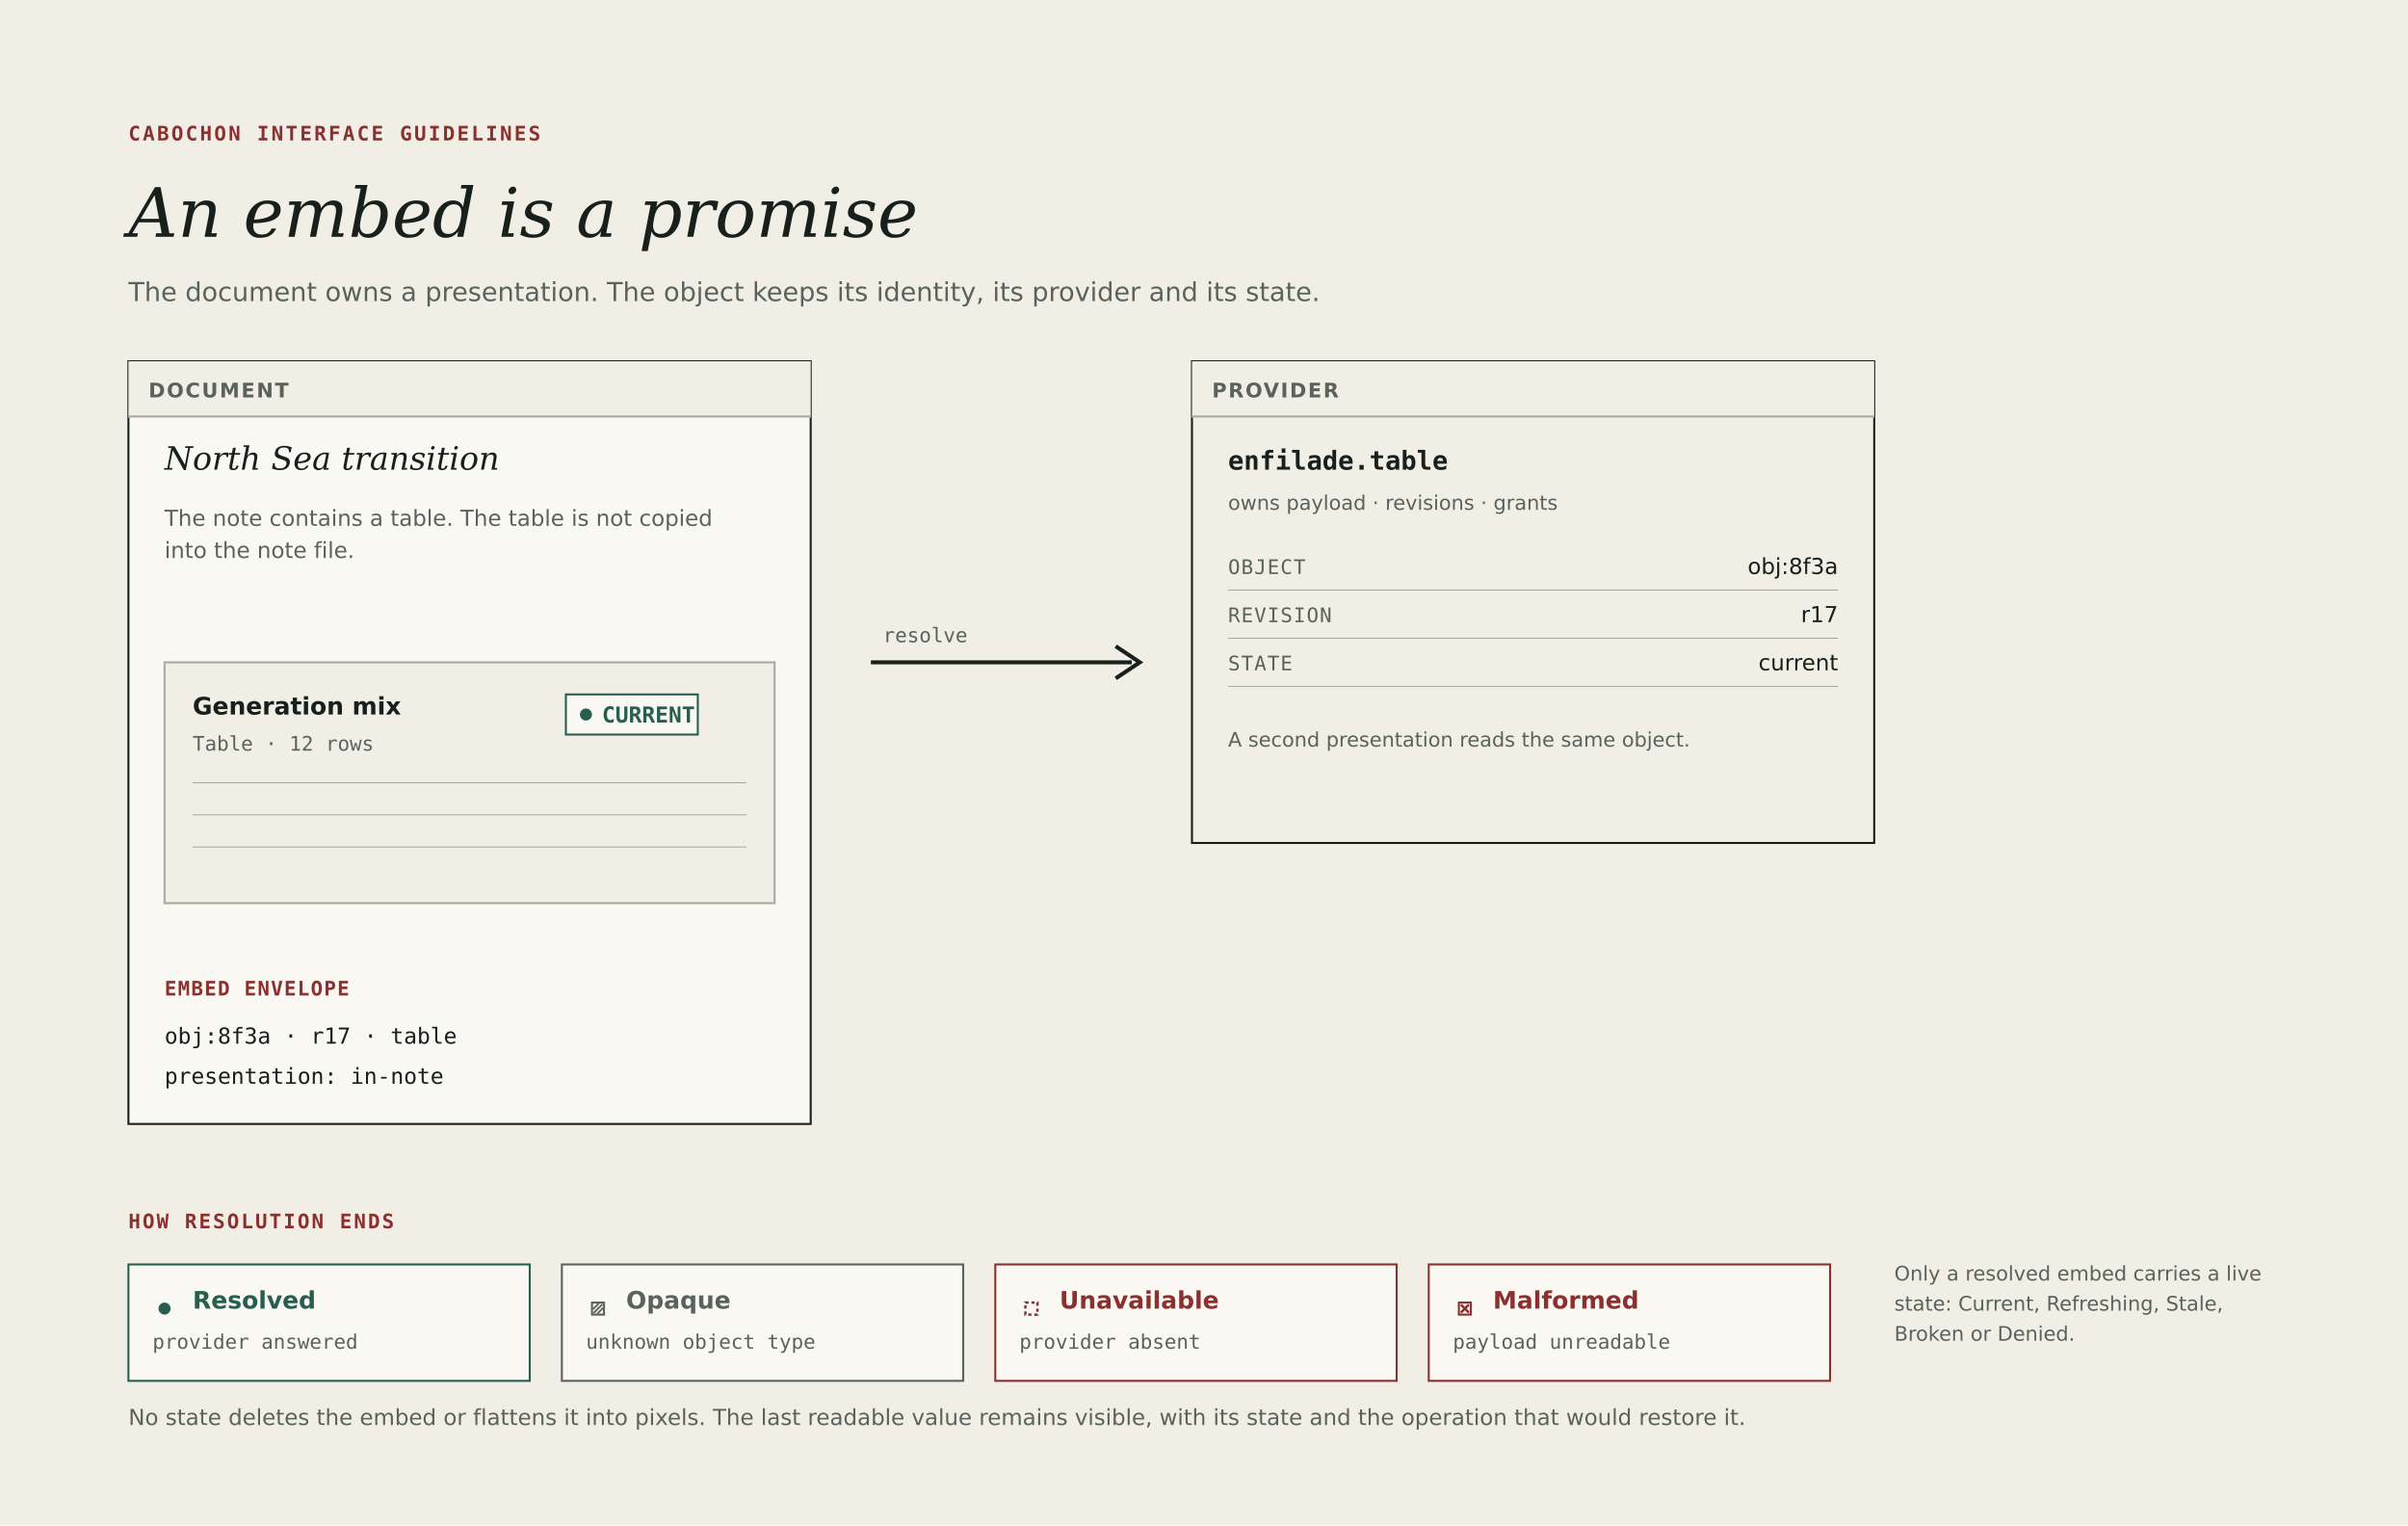
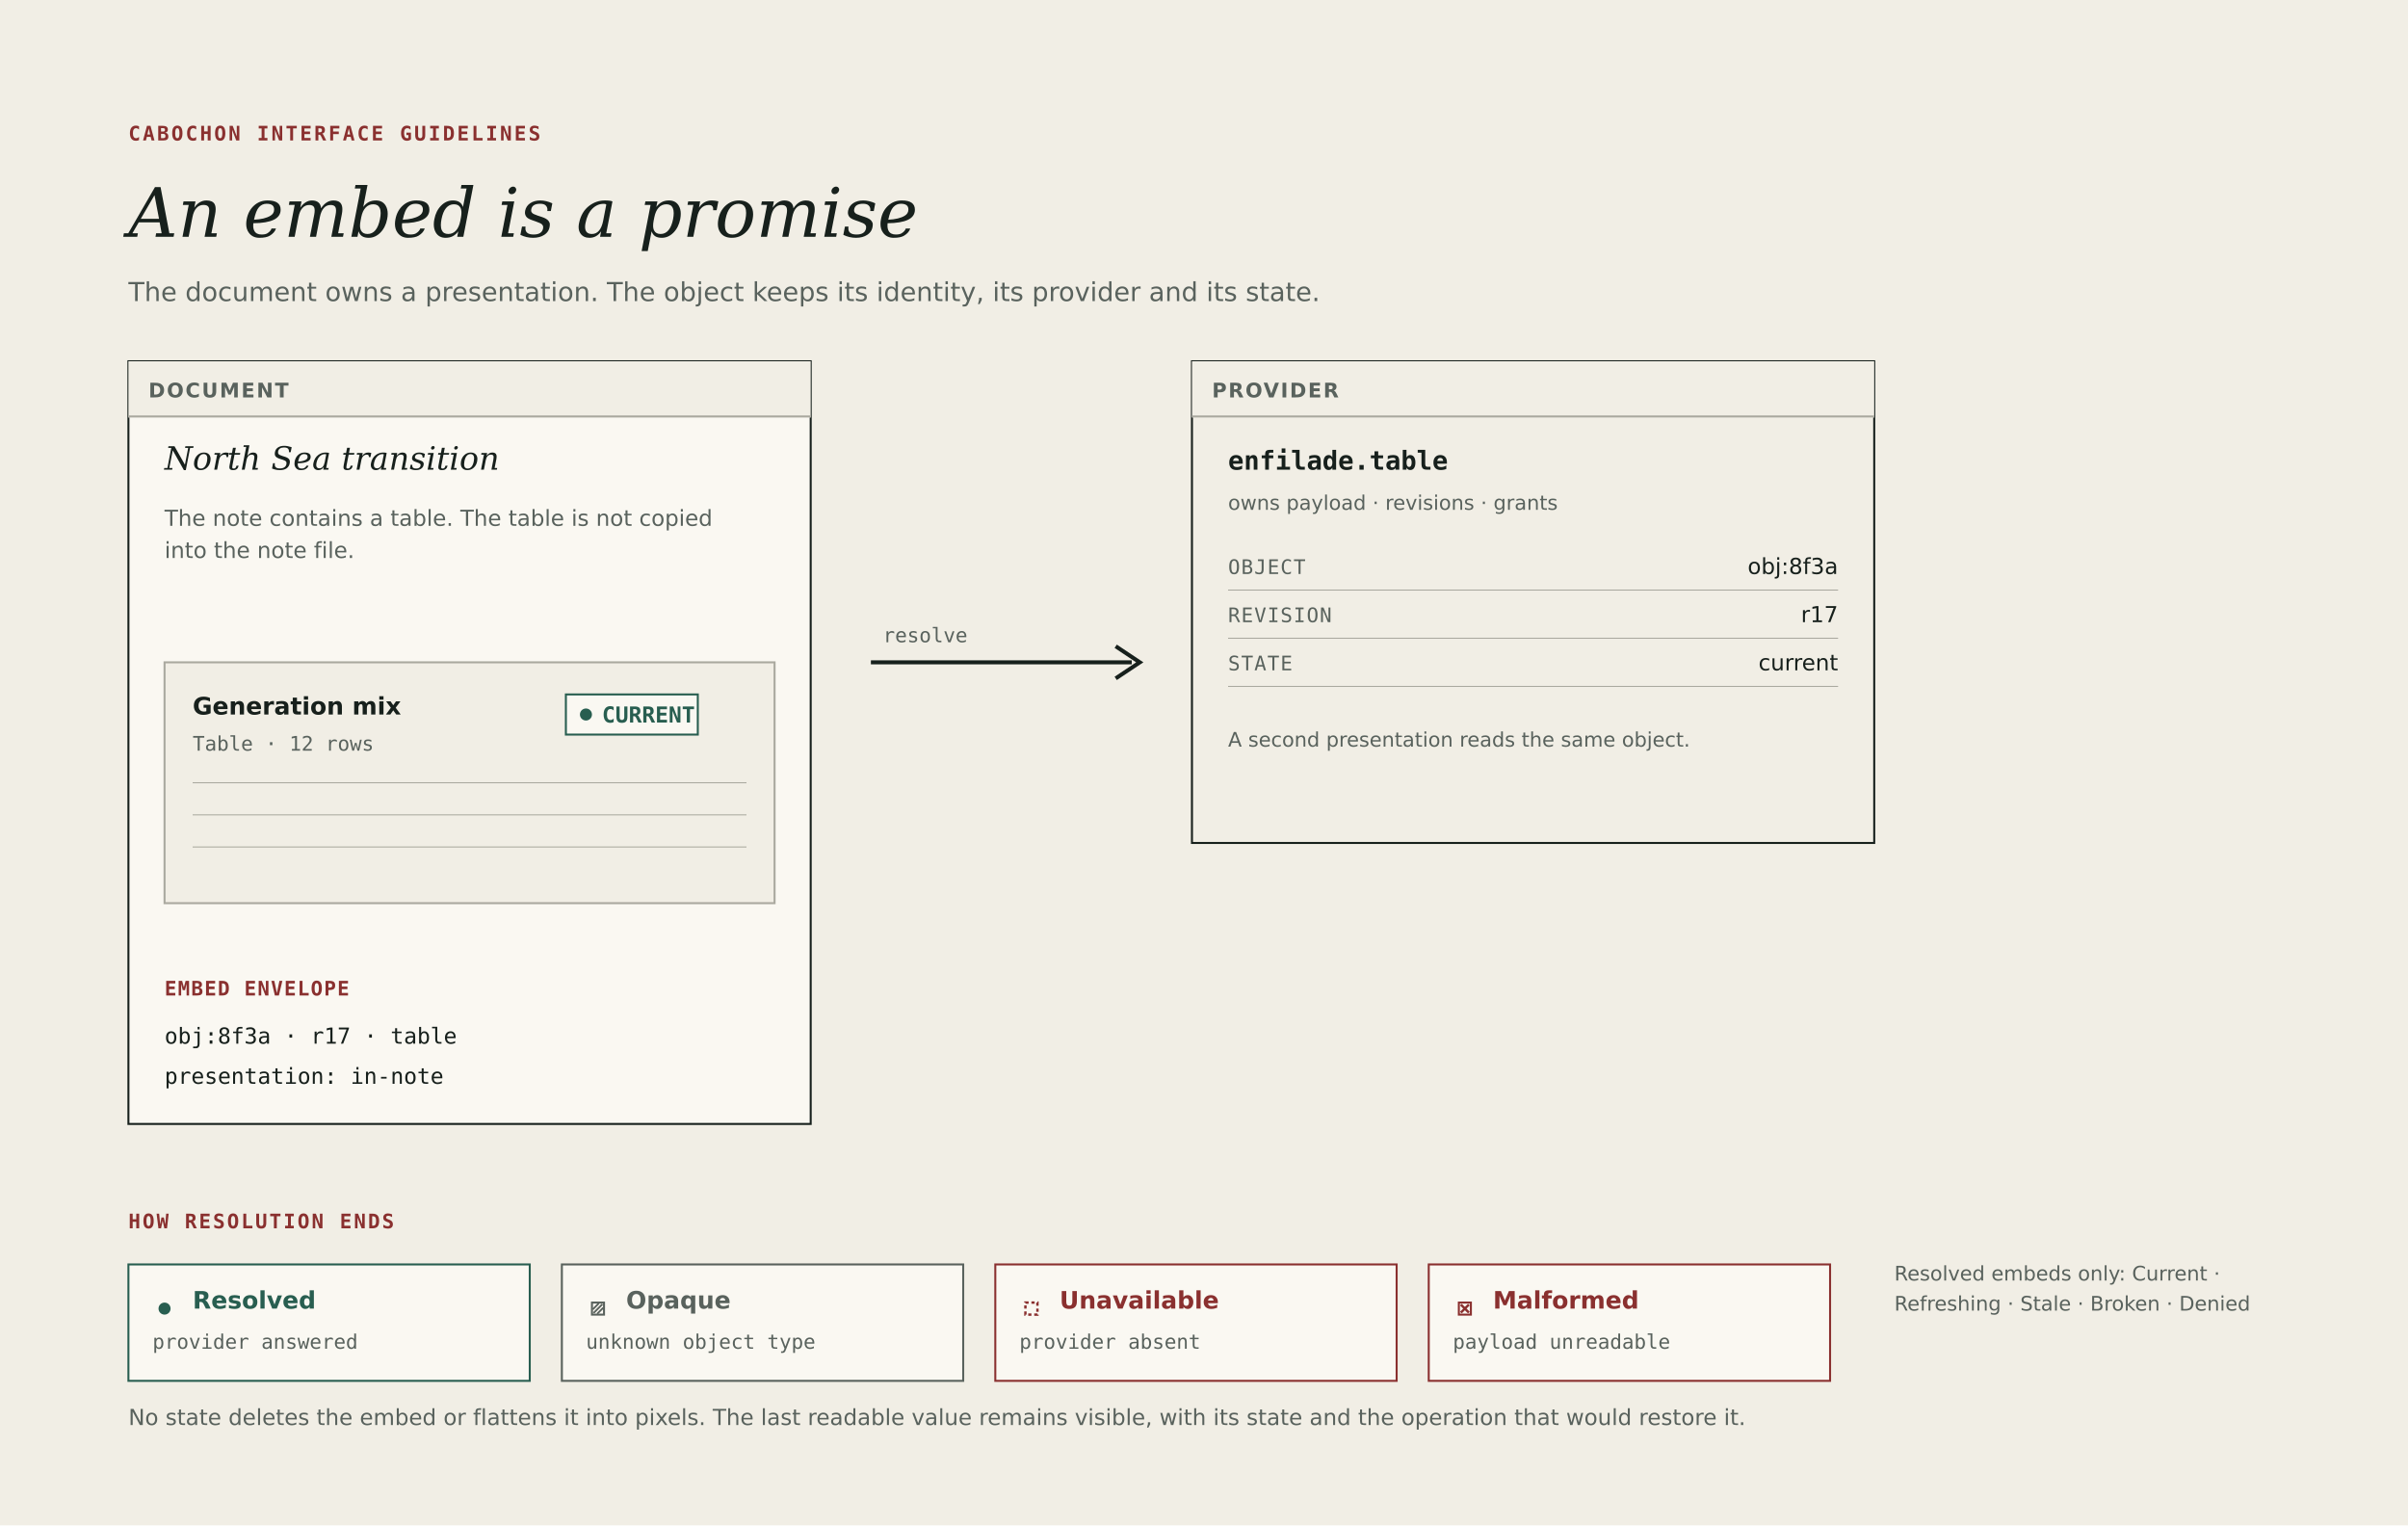
<svg xmlns="http://www.w3.org/2000/svg" viewBox="0 0 1200 760" width="1200" height="760" role="img" data-figure-class="schematic" data-figure-profile="semantic" aria-labelledby="title desc">
  <rect width="1200" height="760" fill="#F1EEE5" />
  <text x="64" y="70" fill="#8A302F" font-family="'DejaVu Sans Mono', 'Liberation Mono', monospace" font-size="10" font-weight="bold" text-anchor="start" font-style="normal" letter-spacing="1.1">CABOCHON INTERFACE GUIDELINES</text>
  <text x="64" y="118" fill="#17201C" font-family="Georgia, 'DejaVu Serif', 'Times New Roman', serif" font-size="34" font-weight="normal" text-anchor="start" font-style="italic">An embed is a promise</text>
  <text x="64" y="150" fill="#59625D" font-family="'DejaVu Sans', 'Liberation Sans', Arial, sans-serif" font-size="13" font-weight="normal" text-anchor="start" font-style="normal">The document owns a presentation. The object keeps its identity, its provider and its state.</text>
  <rect x="64" y="180" width="340" height="380" fill="#FAF8F2" stroke="#17201C" stroke-width="1" rx="0" />
  <rect x="64" y="180" width="340" height="28" fill="#F1EEE5" stroke-width="1" rx="0" />
  <line x1="64" y1="207.5" x2="404" y2="207.5" stroke="#AAA99F" stroke-width="1" />
  <text x="74" y="198" fill="#59625D" font-family="'DejaVu Sans', 'Liberation Sans', Arial, sans-serif" font-size="10" font-weight="bold" text-anchor="start" font-style="normal" letter-spacing="0.8">DOCUMENT</text>
  <text x="82" y="234" fill="#17201C" font-family="Georgia, 'DejaVu Serif', 'Times New Roman', serif" font-size="16" font-weight="normal" text-anchor="start" font-style="italic">North Sea transition</text>
  <text x="82" y="262" fill="#59625D" font-family="'DejaVu Sans', 'Liberation Sans', Arial, sans-serif" font-size="11" font-weight="normal" text-anchor="start" font-style="normal">The note contains a table. The table is not copied</text>
  <text x="82" y="278" fill="#59625D" font-family="'DejaVu Sans', 'Liberation Sans', Arial, sans-serif" font-size="11" font-weight="normal" text-anchor="start" font-style="normal">into the note file.</text>
  <rect x="82" y="330" width="304" height="120" fill="#F1EEE5" stroke="#AAA99F" stroke-width="1" rx="0" />
  <text x="96" y="356" fill="#17201C" font-family="'DejaVu Sans', 'Liberation Sans', Arial, sans-serif" font-size="12" font-weight="bold" text-anchor="start" font-style="normal">Generation mix</text>
  <text x="96" y="374" fill="#59625D" font-family="'DejaVu Sans Mono', 'Liberation Mono', monospace" font-size="10" font-weight="normal" text-anchor="start" font-style="normal">Table · 12 rows</text>
  <g data-state-chip="true">
    <rect x="282" y="346" width="65.74" height="20" fill="#FAF8F2" stroke="#285E50" stroke-width="1" rx="0" />
    <g data-mark="dot" data-state-id="current" data-role="pine2">
      <circle cx="292" cy="356" r="3" fill="#285E50" stroke-width="1" />
    </g>
    <text x="300" y="360" fill="#285E50" font-family="'DejaVu Sans Mono', 'Liberation Mono', monospace" font-size="11" font-weight="bold" text-anchor="start" font-style="normal" data-state="current">CURRENT</text>
  </g>
  <line x1="96" y1="390" x2="372" y2="390" stroke="#AAA99F" stroke-width="0.5" />
  <line x1="96" y1="406" x2="372" y2="406" stroke="#AAA99F" stroke-width="0.5" />
  <line x1="96" y1="422" x2="372" y2="422" stroke="#AAA99F" stroke-width="0.5" />
  <text x="82" y="496" fill="#8A302F" font-family="'DejaVu Sans Mono', 'Liberation Mono', monospace" font-size="10" font-weight="bold" text-anchor="start" font-style="normal" letter-spacing="0.6">EMBED ENVELOPE</text>
  <text x="82" y="520" fill="#17201C" font-family="'DejaVu Sans Mono', 'Liberation Mono', monospace" font-size="11" font-weight="normal" text-anchor="start" font-style="normal">obj:8f3a · r17 · table</text>
  <text x="82" y="540" fill="#17201C" font-family="'DejaVu Sans Mono', 'Liberation Mono', monospace" font-size="11" font-weight="normal" text-anchor="start" font-style="normal">presentation: in-note</text>
  <line x1="434" y1="330" x2="564" y2="330" stroke="#17201C" stroke-width="2" />
  <path d="M 556 322 L 568 330 L 556 338" fill="none" stroke="#17201C" stroke-width="2" />
  <text x="440" y="320" fill="#59625D" font-family="'DejaVu Sans Mono', 'Liberation Mono', monospace" font-size="10" font-weight="normal" text-anchor="start" font-style="normal">resolve</text>
  <rect x="594" y="180" width="340" height="240" fill="#F1EEE5" stroke="#17201C" stroke-width="1" rx="0" />
  <rect x="594" y="180" width="340" height="28" fill="#F1EEE5" stroke-width="1" rx="0" />
  <line x1="594" y1="207.5" x2="934" y2="207.5" stroke="#AAA99F" stroke-width="1" />
  <text x="604" y="198" fill="#59625D" font-family="'DejaVu Sans', 'Liberation Sans', Arial, sans-serif" font-size="10" font-weight="bold" text-anchor="start" font-style="normal" letter-spacing="0.8">PROVIDER</text>
  <text x="612" y="234" fill="#17201C" font-family="'DejaVu Sans Mono', 'Liberation Mono', monospace" font-size="13" font-weight="bold" text-anchor="start" font-style="normal">enfilade.table</text>
  <text x="612" y="254" fill="#59625D" font-family="'DejaVu Sans', 'Liberation Sans', Arial, sans-serif" font-size="10" font-weight="normal" text-anchor="start" font-style="normal">owns payload · revisions · grants</text>
  <text x="612" y="286" fill="#59625D" font-family="'DejaVu Sans Mono', 'Liberation Mono', monospace" font-size="10" font-weight="normal" text-anchor="start" font-style="normal" letter-spacing="0.5">OBJECT</text>
  <text x="916" y="286" fill="#17201C" font-family="'DejaVu Sans', 'Liberation Sans', Arial, sans-serif" font-size="11" font-weight="normal" text-anchor="end" font-style="normal">obj:8f3a</text>
  <line x1="612" y1="294" x2="916" y2="294" stroke="#AAA99F" stroke-width="0.5" />
  <text x="612" y="310" fill="#59625D" font-family="'DejaVu Sans Mono', 'Liberation Mono', monospace" font-size="10" font-weight="normal" text-anchor="start" font-style="normal" letter-spacing="0.5">REVISION</text>
  <text x="916" y="310" fill="#17201C" font-family="'DejaVu Sans', 'Liberation Sans', Arial, sans-serif" font-size="11" font-weight="normal" text-anchor="end" font-style="normal">r17</text>
  <line x1="612" y1="318" x2="916" y2="318" stroke="#AAA99F" stroke-width="0.5" />
  <text x="612" y="334" fill="#59625D" font-family="'DejaVu Sans Mono', 'Liberation Mono', monospace" font-size="10" font-weight="normal" text-anchor="start" font-style="normal" letter-spacing="0.5">STATE</text>
  <text x="916" y="334" fill="#17201C" font-family="'DejaVu Sans', 'Liberation Sans', Arial, sans-serif" font-size="11" font-weight="normal" text-anchor="end" font-style="normal">current</text>
  <line x1="612" y1="342" x2="916" y2="342" stroke="#AAA99F" stroke-width="0.5" />
  <text x="612" y="372" fill="#59625D" font-family="'DejaVu Sans', 'Liberation Sans', Arial, sans-serif" font-size="10" font-weight="normal" text-anchor="start" font-style="normal">A second presentation reads the same object.</text>
  <text x="64" y="612" fill="#8A302F" font-family="'DejaVu Sans Mono', 'Liberation Mono', monospace" font-size="10" font-weight="bold" text-anchor="start" font-style="normal" letter-spacing="1">HOW RESOLUTION ENDS</text>
  <g data-state-card="true">
    <rect x="64" y="630" width="200" height="58" fill="#FAF8F2" stroke="#285E50" stroke-width="1" rx="0" />
    <g data-mark="dot" data-state-id="resolved" data-role="pine2">
      <circle cx="82" cy="652" r="3" fill="#285E50" stroke-width="1" />
    </g>
    <text x="96" y="652" fill="#285E50" font-family="'DejaVu Sans', 'Liberation Sans', Arial, sans-serif" font-size="12" font-weight="bold" text-anchor="start" font-style="normal" data-state="resolved">Resolved</text>
    <text x="76" y="672" fill="#59625D" font-family="'DejaVu Sans Mono', 'Liberation Mono', monospace" font-size="10" font-weight="normal" text-anchor="start" font-style="normal">provider answered</text>
  </g>
  <g data-state-card="true">
    <rect x="280" y="630" width="200" height="58" fill="#FAF8F2" stroke="#59625D" stroke-width="1" rx="0" />
    <g data-mark="hatch" data-state-id="opaque" data-role="soft">
      <rect x="295" y="649" width="6" height="6" fill="none" stroke="#59625D" stroke-width="1" rx="0" />
      <line x1="295.8" y1="654.2" x2="300.2" y2="649.8" stroke="#59625D" stroke-width="0.9" />
      <line x1="297.6" y1="654.6" x2="300.6" y2="651.6" stroke="#59625D" stroke-width="0.9" />
      <line x1="295.4" y1="652.4" x2="298.4" y2="649.4" stroke="#59625D" stroke-width="0.9" />
    </g>
    <text x="312" y="652" fill="#59625D" font-family="'DejaVu Sans', 'Liberation Sans', Arial, sans-serif" font-size="12" font-weight="bold" text-anchor="start" font-style="normal" data-state="opaque">Opaque</text>
    <text x="292" y="672" fill="#59625D" font-family="'DejaVu Sans Mono', 'Liberation Mono', monospace" font-size="10" font-weight="normal" text-anchor="start" font-style="normal">unknown object type</text>
  </g>
  <g data-state-card="true">
    <rect x="496" y="630" width="200" height="58" fill="#FAF8F2" stroke="#8A302F" stroke-width="1" rx="0" />
    <g data-mark="dashed" data-state-id="unavailable" data-role="oxide">
      <rect x="511" y="649" width="6" height="6" fill="none" stroke="#8A302F" stroke-width="1.2" rx="0" stroke-dasharray="1.6 1.4" />
    </g>
    <text x="528" y="652" fill="#8A302F" font-family="'DejaVu Sans', 'Liberation Sans', Arial, sans-serif" font-size="12" font-weight="bold" text-anchor="start" font-style="normal" data-state="unavailable">Unavailable</text>
    <text x="508" y="672" fill="#59625D" font-family="'DejaVu Sans Mono', 'Liberation Mono', monospace" font-size="10" font-weight="normal" text-anchor="start" font-style="normal">provider absent</text>
  </g>
  <g data-state-card="true">
    <rect x="712" y="630" width="200" height="58" fill="#FAF8F2" stroke="#8A302F" stroke-width="1" rx="0" />
    <g data-mark="crossed" data-state-id="malformed" data-role="oxide">
      <rect x="727" y="649" width="6" height="6" fill="none" stroke="#8A302F" stroke-width="1" rx="0" />
      <line x1="728" y1="650" x2="732" y2="654" stroke="#8A302F" stroke-width="1.2" />
      <line x1="728" y1="654" x2="732" y2="650" stroke="#8A302F" stroke-width="1.2" />
    </g>
    <text x="744" y="652" fill="#8A302F" font-family="'DejaVu Sans', 'Liberation Sans', Arial, sans-serif" font-size="12" font-weight="bold" text-anchor="start" font-style="normal" data-state="malformed">Malformed</text>
    <text x="724" y="672" fill="#59625D" font-family="'DejaVu Sans Mono', 'Liberation Mono', monospace" font-size="10" font-weight="normal" text-anchor="start" font-style="normal">payload unreadable</text>
  </g>
-   <text x="944" y="638" fill="#59625D" font-family="'DejaVu Sans', 'Liberation Sans', Arial, sans-serif" font-size="10" font-weight="normal" text-anchor="start" font-style="normal">Only a resolved embed carries a live</text>
-   <text x="944" y="653" fill="#59625D" font-family="'DejaVu Sans', 'Liberation Sans', Arial, sans-serif" font-size="10" font-weight="normal" text-anchor="start" font-style="normal">state: Current, Refreshing, Stale,</text>
-   <text x="944" y="668" fill="#59625D" font-family="'DejaVu Sans', 'Liberation Sans', Arial, sans-serif" font-size="10" font-weight="normal" text-anchor="start" font-style="normal">Broken or Denied.</text>
+   <text x="944" y="638" fill="#59625D" font-family="'DejaVu Sans', 'Liberation Sans', Arial, sans-serif" font-size="10" font-weight="normal" text-anchor="start" font-style="normal">Resolved embeds only: Current ·</text>
+   <text x="944" y="653" fill="#59625D" font-family="'DejaVu Sans', 'Liberation Sans', Arial, sans-serif" font-size="10" font-weight="normal" text-anchor="start" font-style="normal">Refreshing · Stale · Broken · Denied</text>
  <text x="64" y="710" fill="#59625D" font-family="'DejaVu Sans', 'Liberation Sans', Arial, sans-serif" font-size="11" font-weight="normal" text-anchor="start" font-style="normal">No state deletes the embed or flattens it into pixels. The last readable value remains visible, with its state and the operation that would restore it.</text>
</svg>
